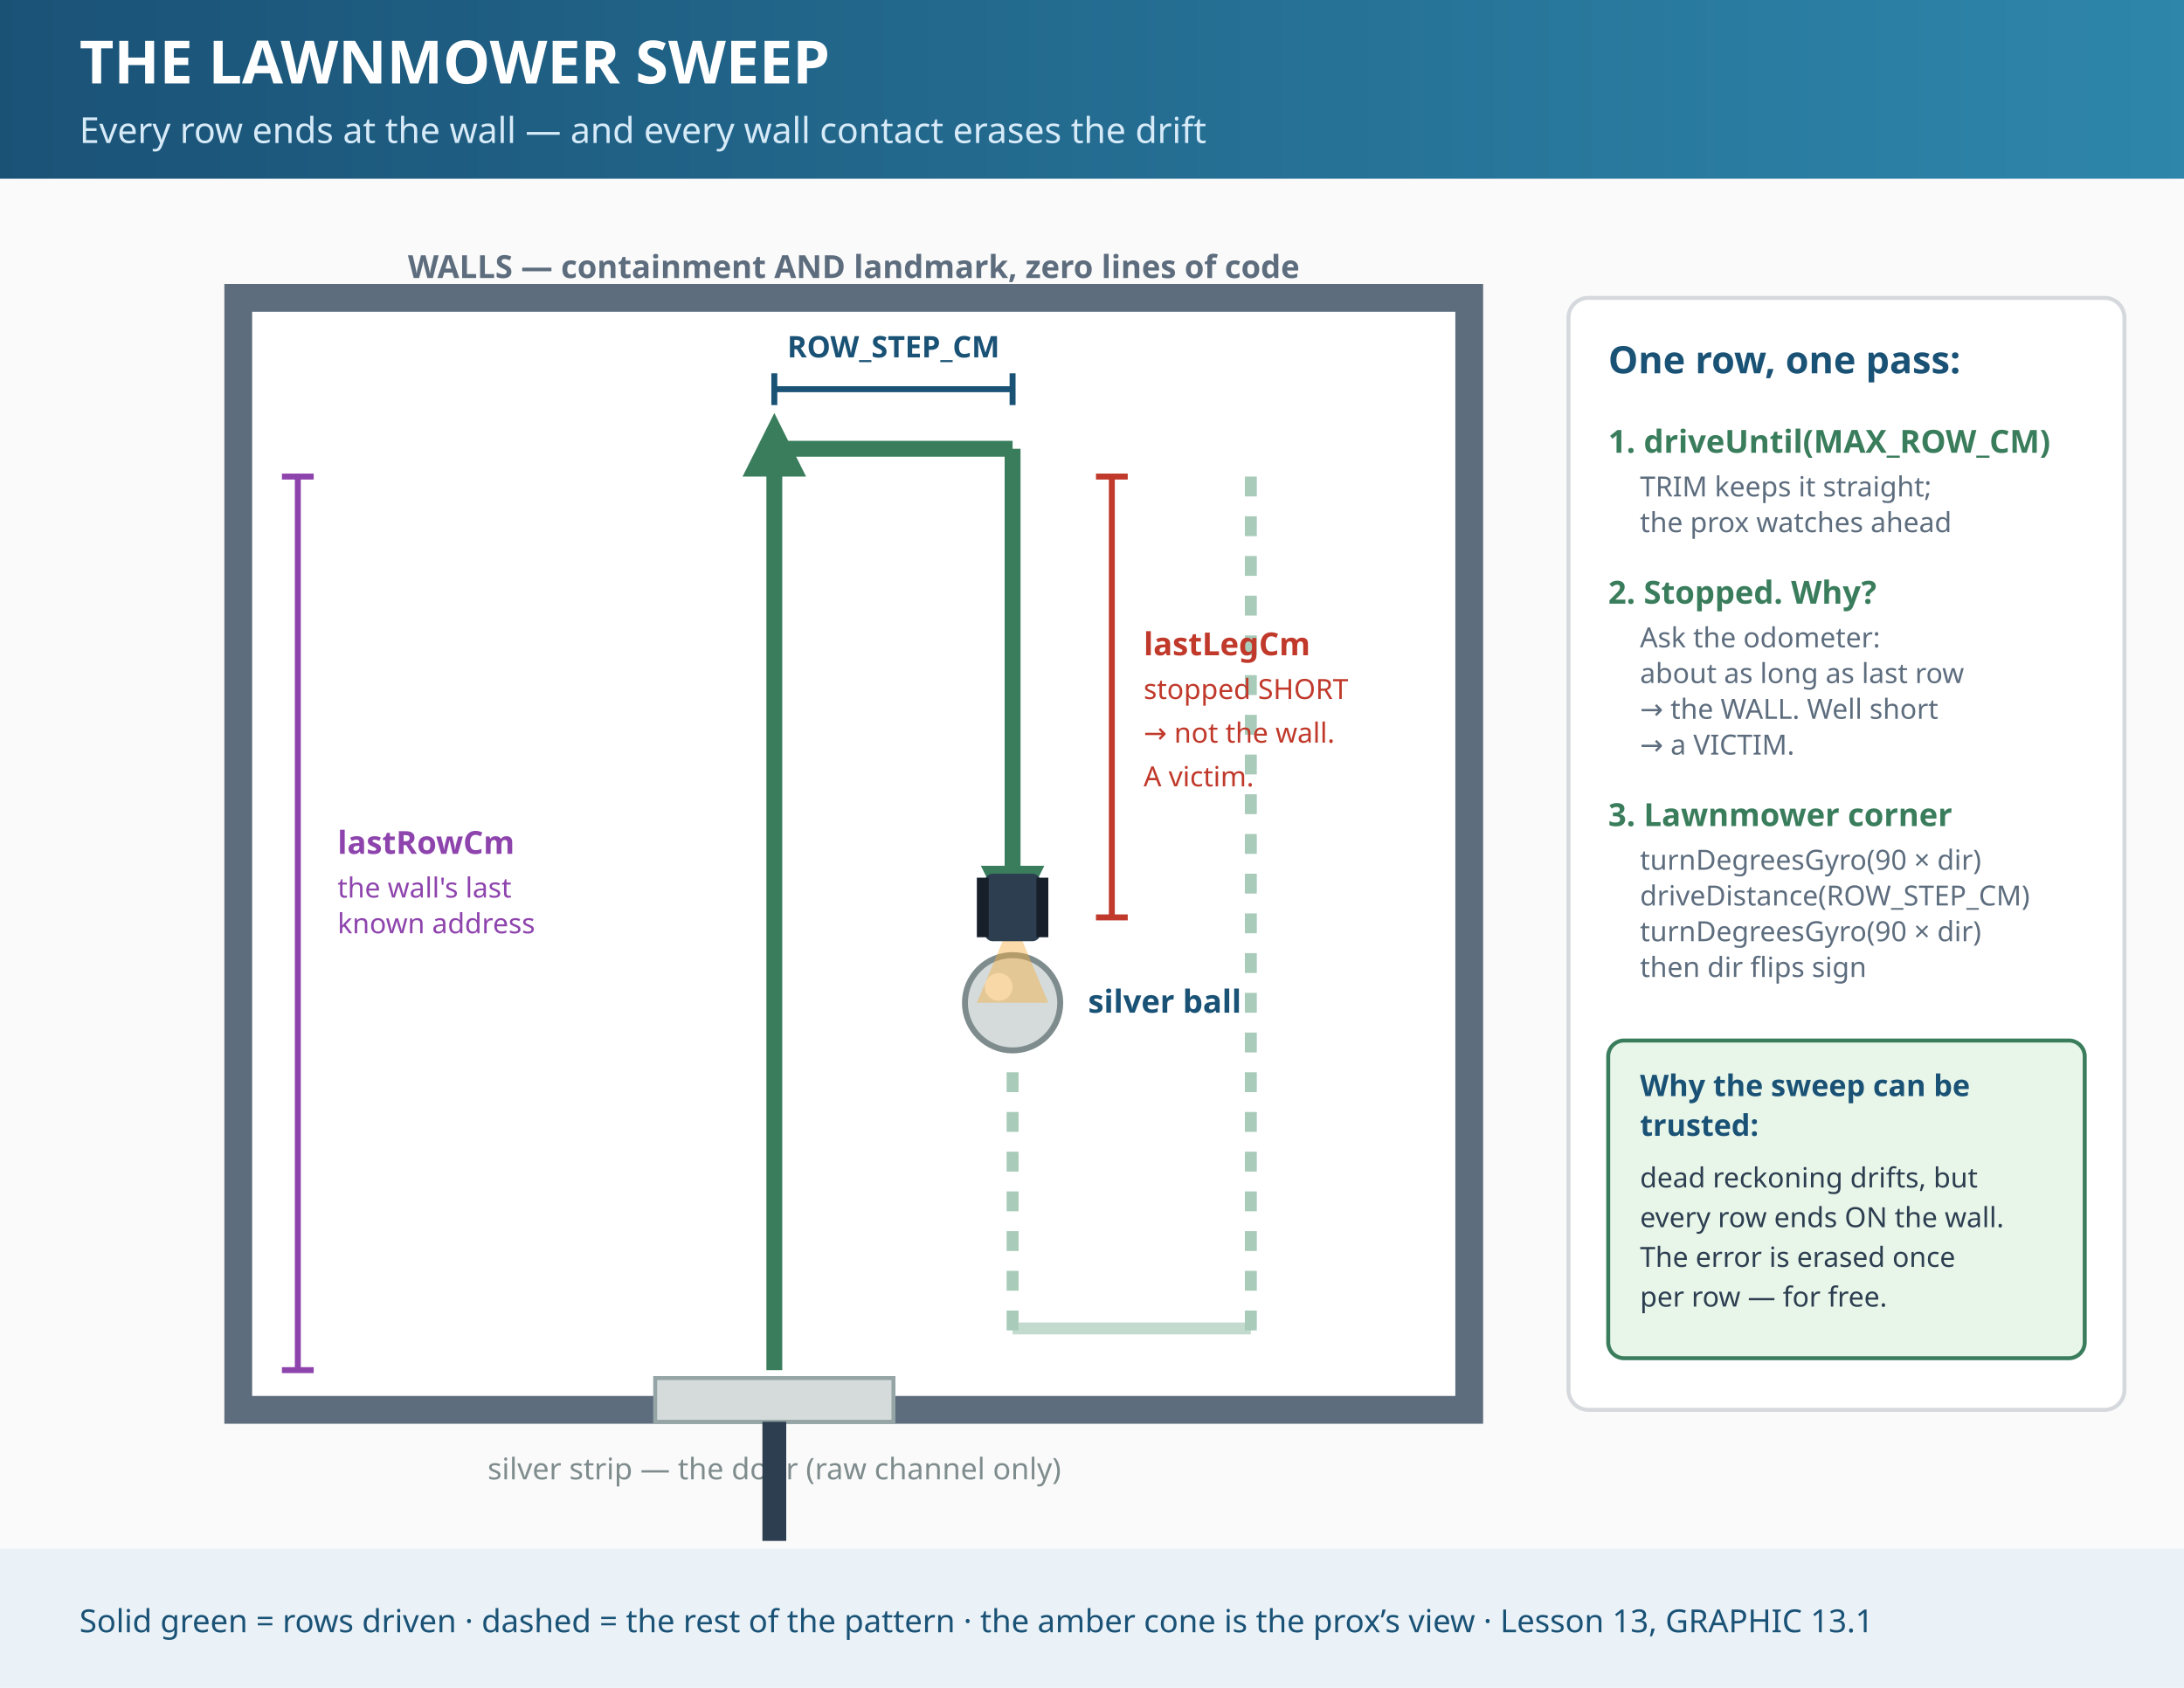
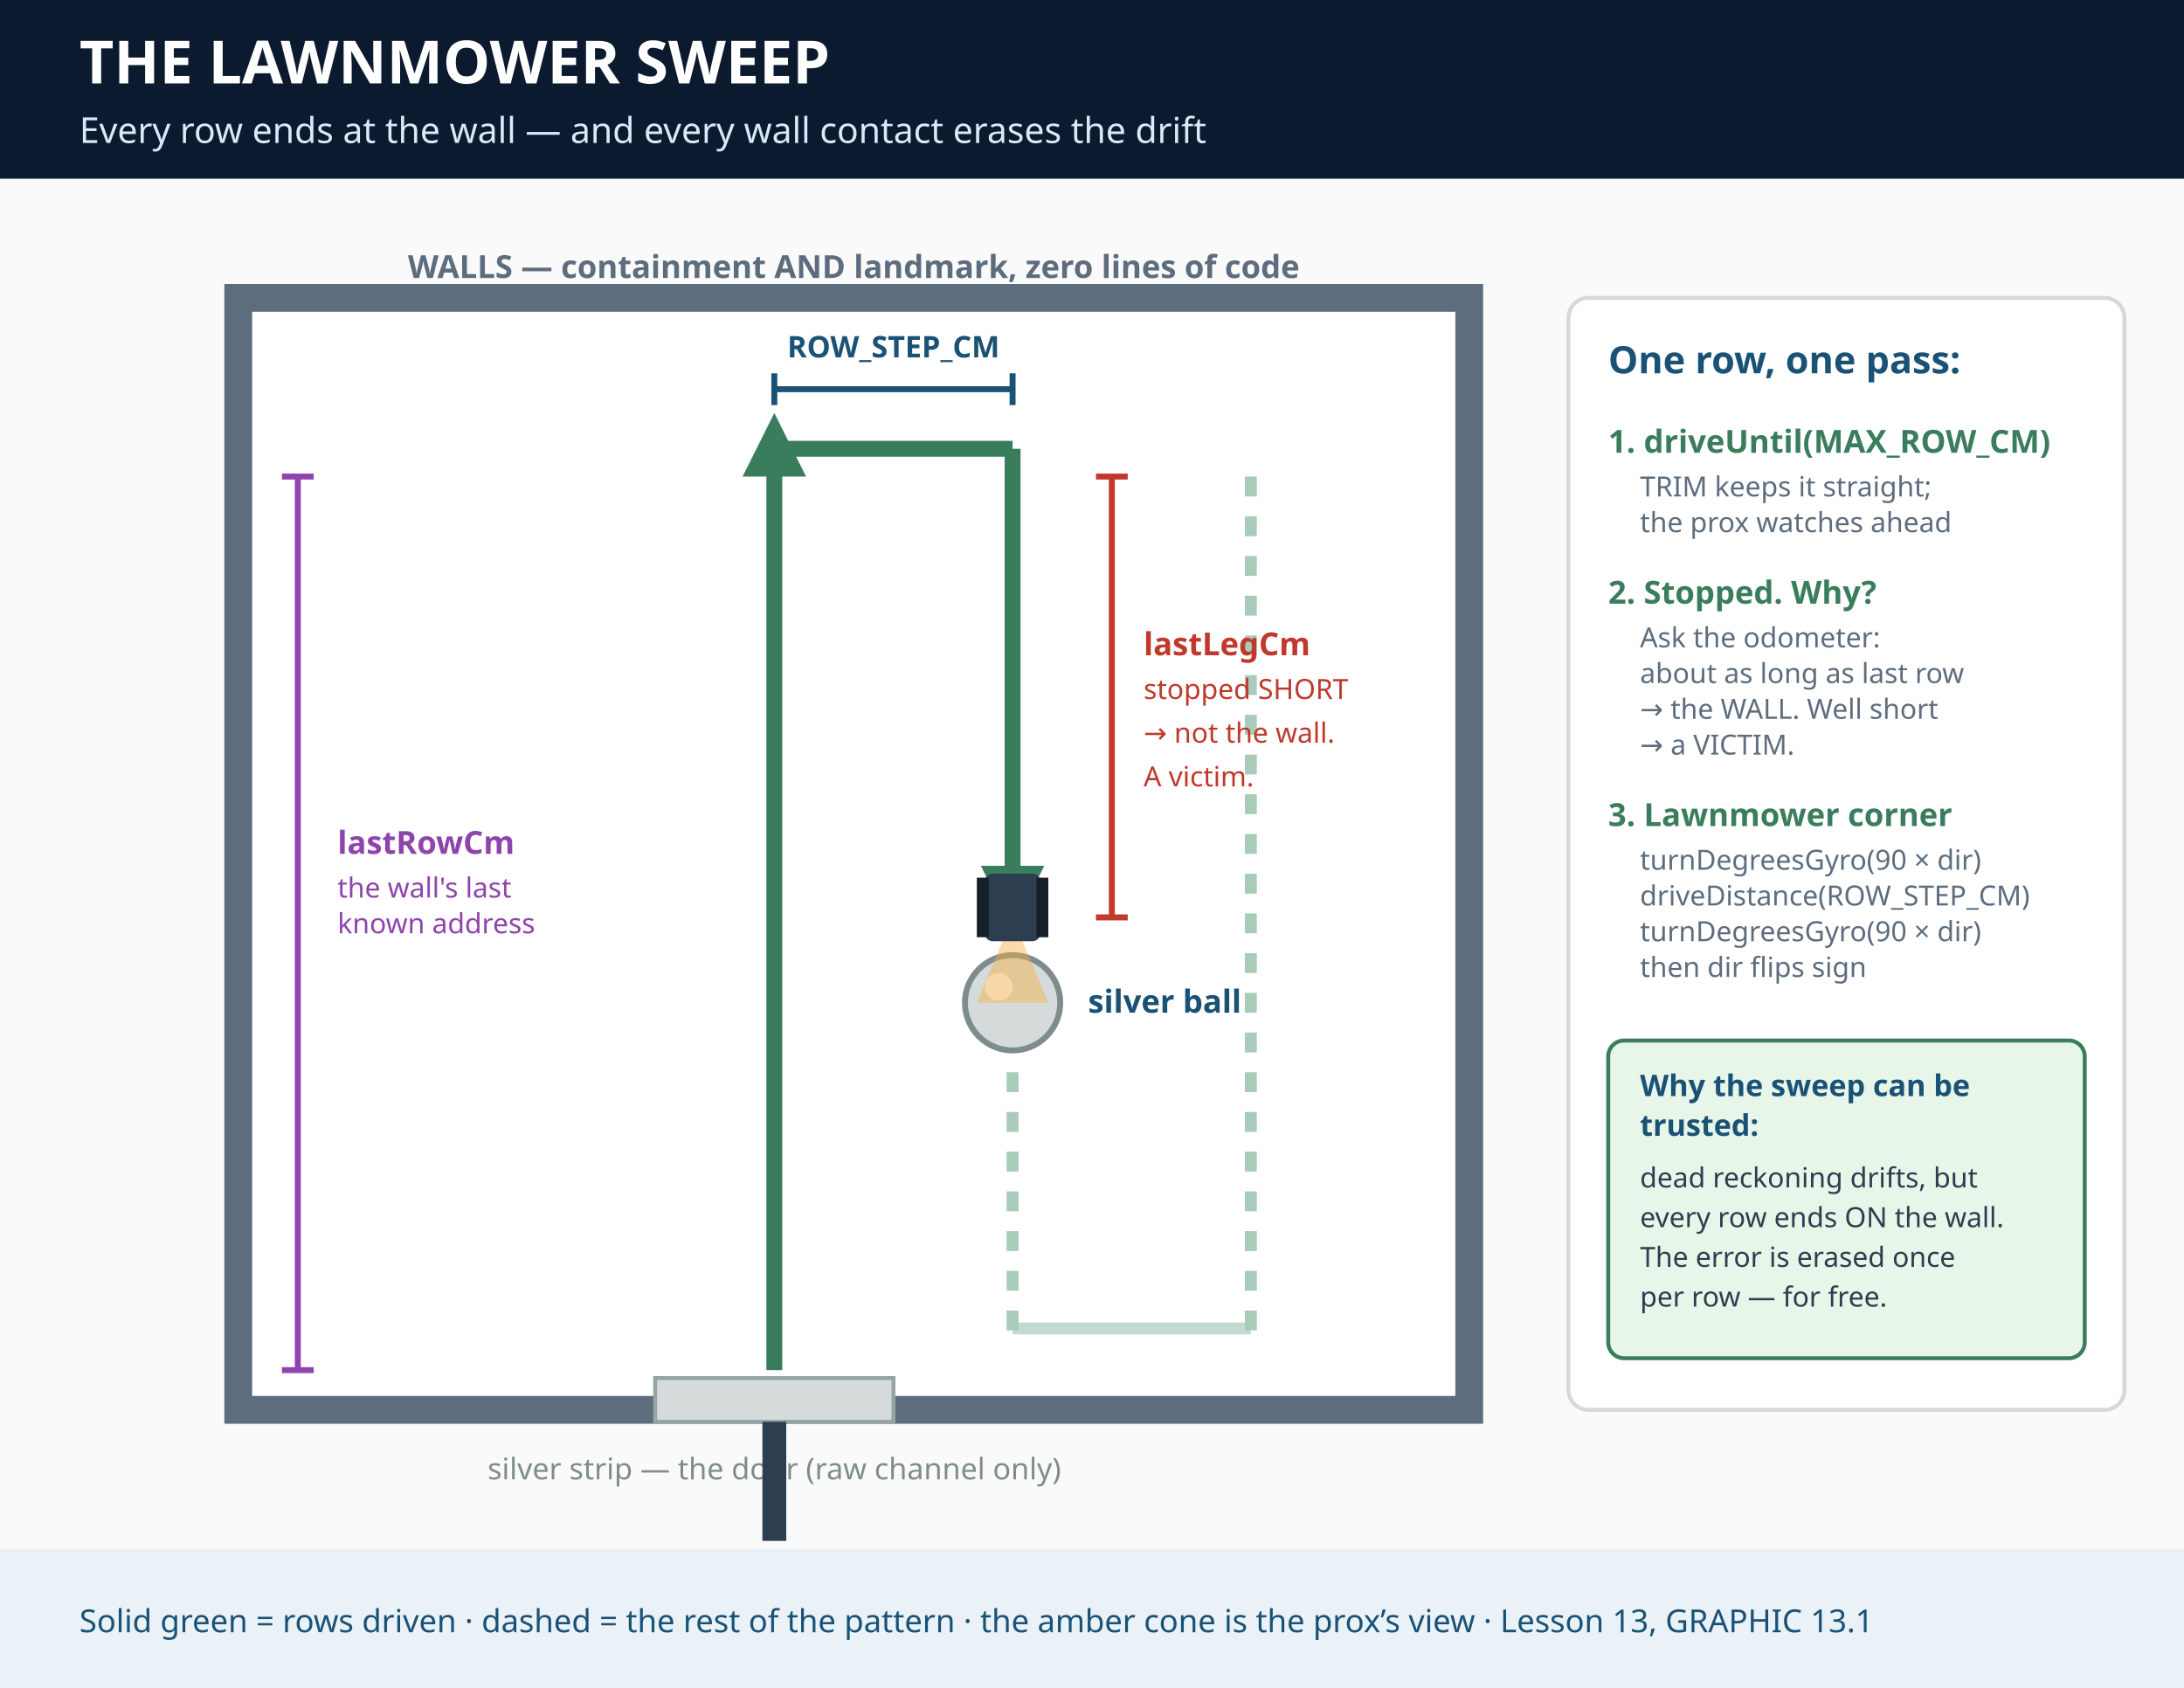
<svg xmlns="http://www.w3.org/2000/svg" viewBox="0 0 1100 850" font-family="Segoe UI, Tahoma, Geneva, Verdana, sans-serif">
  <defs>
-     <linearGradient id="titleGrad" x1="0" y1="0" x2="1" y2="0">
-       <stop offset="0" stop-color="#1a5276" />
-       <stop offset="1" stop-color="#2e86ab" />
-     </linearGradient>
-   </defs>
+     </defs>
  <rect x="0" y="0" width="1100" height="850" fill="#fafafa" />
-   <rect x="0" y="0" width="1100" height="90" fill="url(#titleGrad)" />
+   <rect x="0" y="0" width="1100" height="90" fill="#0B1A2E" />
  <text x="40" y="42" fill="#ffffff" font-size="30" font-weight="600">THE LAWNMOWER SWEEP</text>
  <text x="40" y="72" fill="#d6eaf8" font-size="18">Every row ends at the wall — and every wall contact erases the drift</text>
  <rect x="120" y="150" width="620" height="560" fill="#ffffff" stroke="#5d6d7e" stroke-width="14" />
  <text x="430" y="140" fill="#5d6d7e" font-size="16" font-weight="600" text-anchor="middle">WALLS — containment AND landmark, zero lines of code</text>
  <rect x="330" y="694" width="120" height="22" fill="#d5dbdb" stroke="#95a5a6" stroke-width="2" />
  <text x="390" y="745" fill="#7f8c8d" font-size="15" text-anchor="middle">silver strip — the door (raw channel only)</text>
  <rect x="384" y="716" width="12" height="60" fill="#2c3e50" />
  <polygon points="386,690 394,690 394,240 406,240 390,208 374,240 386,240" fill="#3a7d5c" />
  <rect x="390" y="222" width="120" height="8" fill="#3a7d5c" />
  <polygon points="506,226 514,226 514,436 526,436 510,468 494,436 506,436" fill="#3a7d5c" />
  <line x1="510" y1="500" x2="510" y2="672" stroke="#a9cbb9" stroke-width="6" stroke-dasharray="10 10" />
  <rect x="510" y="666" width="120" height="6" fill="#a9cbb9" opacity="0.7" />
  <line x1="630" y1="670" x2="630" y2="235" stroke="#a9cbb9" stroke-width="6" stroke-dasharray="10 10" />
  <circle cx="510" cy="505" r="24" fill="#d5dbdb" stroke="#7f8c8d" stroke-width="3" />
  <circle cx="503" cy="497" r="7" fill="#ffffff" opacity="0.85" />
  <text x="548" y="510" fill="#1a5276" font-size="16" font-weight="600">silver ball</text>
  <polygon points="510,462 492,505 528,505" fill="#f5b041" opacity="0.45" />
  <rect x="496" y="440" width="28" height="34" rx="4" fill="#2c3e50" />
  <rect x="492" y="442" width="6" height="30" fill="#17202a" />
  <rect x="522" y="442" width="6" height="30" fill="#17202a" />
  <line x1="150" y1="240" x2="150" y2="690" stroke="#8e44ad" stroke-width="3" />
  <line x1="142" y1="240" x2="158" y2="240" stroke="#8e44ad" stroke-width="3" />
  <line x1="142" y1="690" x2="158" y2="690" stroke="#8e44ad" stroke-width="3" />
  <text x="170" y="430" fill="#8e44ad" font-size="16" font-weight="600">lastRowCm</text>
  <text x="170" y="452" fill="#8e44ad" font-size="14">the wall's last</text>
  <text x="170" y="470" fill="#8e44ad" font-size="14">known address</text>
  <line x1="560" y1="240" x2="560" y2="462" stroke="#c0392b" stroke-width="3" />
  <line x1="552" y1="240" x2="568" y2="240" stroke="#c0392b" stroke-width="3" />
  <line x1="552" y1="462" x2="568" y2="462" stroke="#c0392b" stroke-width="3" />
  <text x="576" y="330" fill="#c0392b" font-size="16" font-weight="600">lastLegCm</text>
  <text x="576" y="352" fill="#c0392b" font-size="14">stopped SHORT</text>
  <text x="576" y="374" fill="#c0392b" font-size="14">→ not the wall.</text>
  <text x="576" y="396" fill="#c0392b" font-size="14">A victim.</text>
  <line x1="390" y1="196" x2="510" y2="196" stroke="#1a5276" stroke-width="3" />
  <line x1="390" y1="188" x2="390" y2="204" stroke="#1a5276" stroke-width="3" />
  <line x1="510" y1="188" x2="510" y2="204" stroke="#1a5276" stroke-width="3" />
  <text x="450" y="180" fill="#1a5276" font-size="15" font-weight="600" text-anchor="middle">ROW_STEP_CM</text>
  <rect x="790" y="150" width="280" height="560" rx="10" fill="#ffffff" stroke="#d5d8dc" stroke-width="2" />
  <text x="810" y="188" fill="#1a5276" font-size="19" font-weight="600">One row, one pass:</text>
  <text x="810" y="228" fill="#3a7d5c" font-size="16" font-weight="600">1. driveUntil(MAX_ROW_CM)</text>
  <text x="826" y="250" fill="#5d6d7e" font-size="14">TRIM keeps it straight;</text>
  <text x="826" y="268" fill="#5d6d7e" font-size="14">the prox watches ahead</text>
  <text x="810" y="304" fill="#3a7d5c" font-size="16" font-weight="600">2. Stopped. Why?</text>
  <text x="826" y="326" fill="#5d6d7e" font-size="14">Ask the odometer:</text>
  <text x="826" y="344" fill="#5d6d7e" font-size="14">about as long as last row</text>
  <text x="826" y="362" fill="#5d6d7e" font-size="14">→ the WALL. Well short</text>
  <text x="826" y="380" fill="#5d6d7e" font-size="14">→ a VICTIM.</text>
  <text x="810" y="416" fill="#3a7d5c" font-size="16" font-weight="600">3. Lawnmower corner</text>
  <text x="826" y="438" fill="#5d6d7e" font-size="14">turnDegreesGyro(90 × dir)</text>
  <text x="826" y="456" fill="#5d6d7e" font-size="14">driveDistance(ROW_STEP_CM)</text>
  <text x="826" y="474" fill="#5d6d7e" font-size="14">turnDegreesGyro(90 × dir)</text>
  <text x="826" y="492" fill="#5d6d7e" font-size="14">then dir flips sign</text>
  <rect x="810" y="524" width="240" height="160" rx="8" fill="#e8f5e9" stroke="#3a7d5c" stroke-width="2" />
  <text x="826" y="552" fill="#1a5276" font-size="15" font-weight="600">Why the sweep can be</text>
  <text x="826" y="572" fill="#1a5276" font-size="15" font-weight="600">trusted:</text>
  <text x="826" y="598" fill="#2c3e50" font-size="14">dead reckoning drifts, but</text>
  <text x="826" y="618" fill="#2c3e50" font-size="14">every row ends ON the wall.</text>
  <text x="826" y="638" fill="#2c3e50" font-size="14">The error is erased once</text>
  <text x="826" y="658" fill="#2c3e50" font-size="14">per row — for free.</text>
  <rect x="0" y="780" width="1100" height="70" fill="#eaf2f8" />
  <text x="40" y="822" fill="#1a5276" font-size="16">Solid green = rows driven · dashed = the rest of the pattern · the amber cone is the prox’s view · Lesson 13, GRAPHIC 13.1</text>
</svg>
